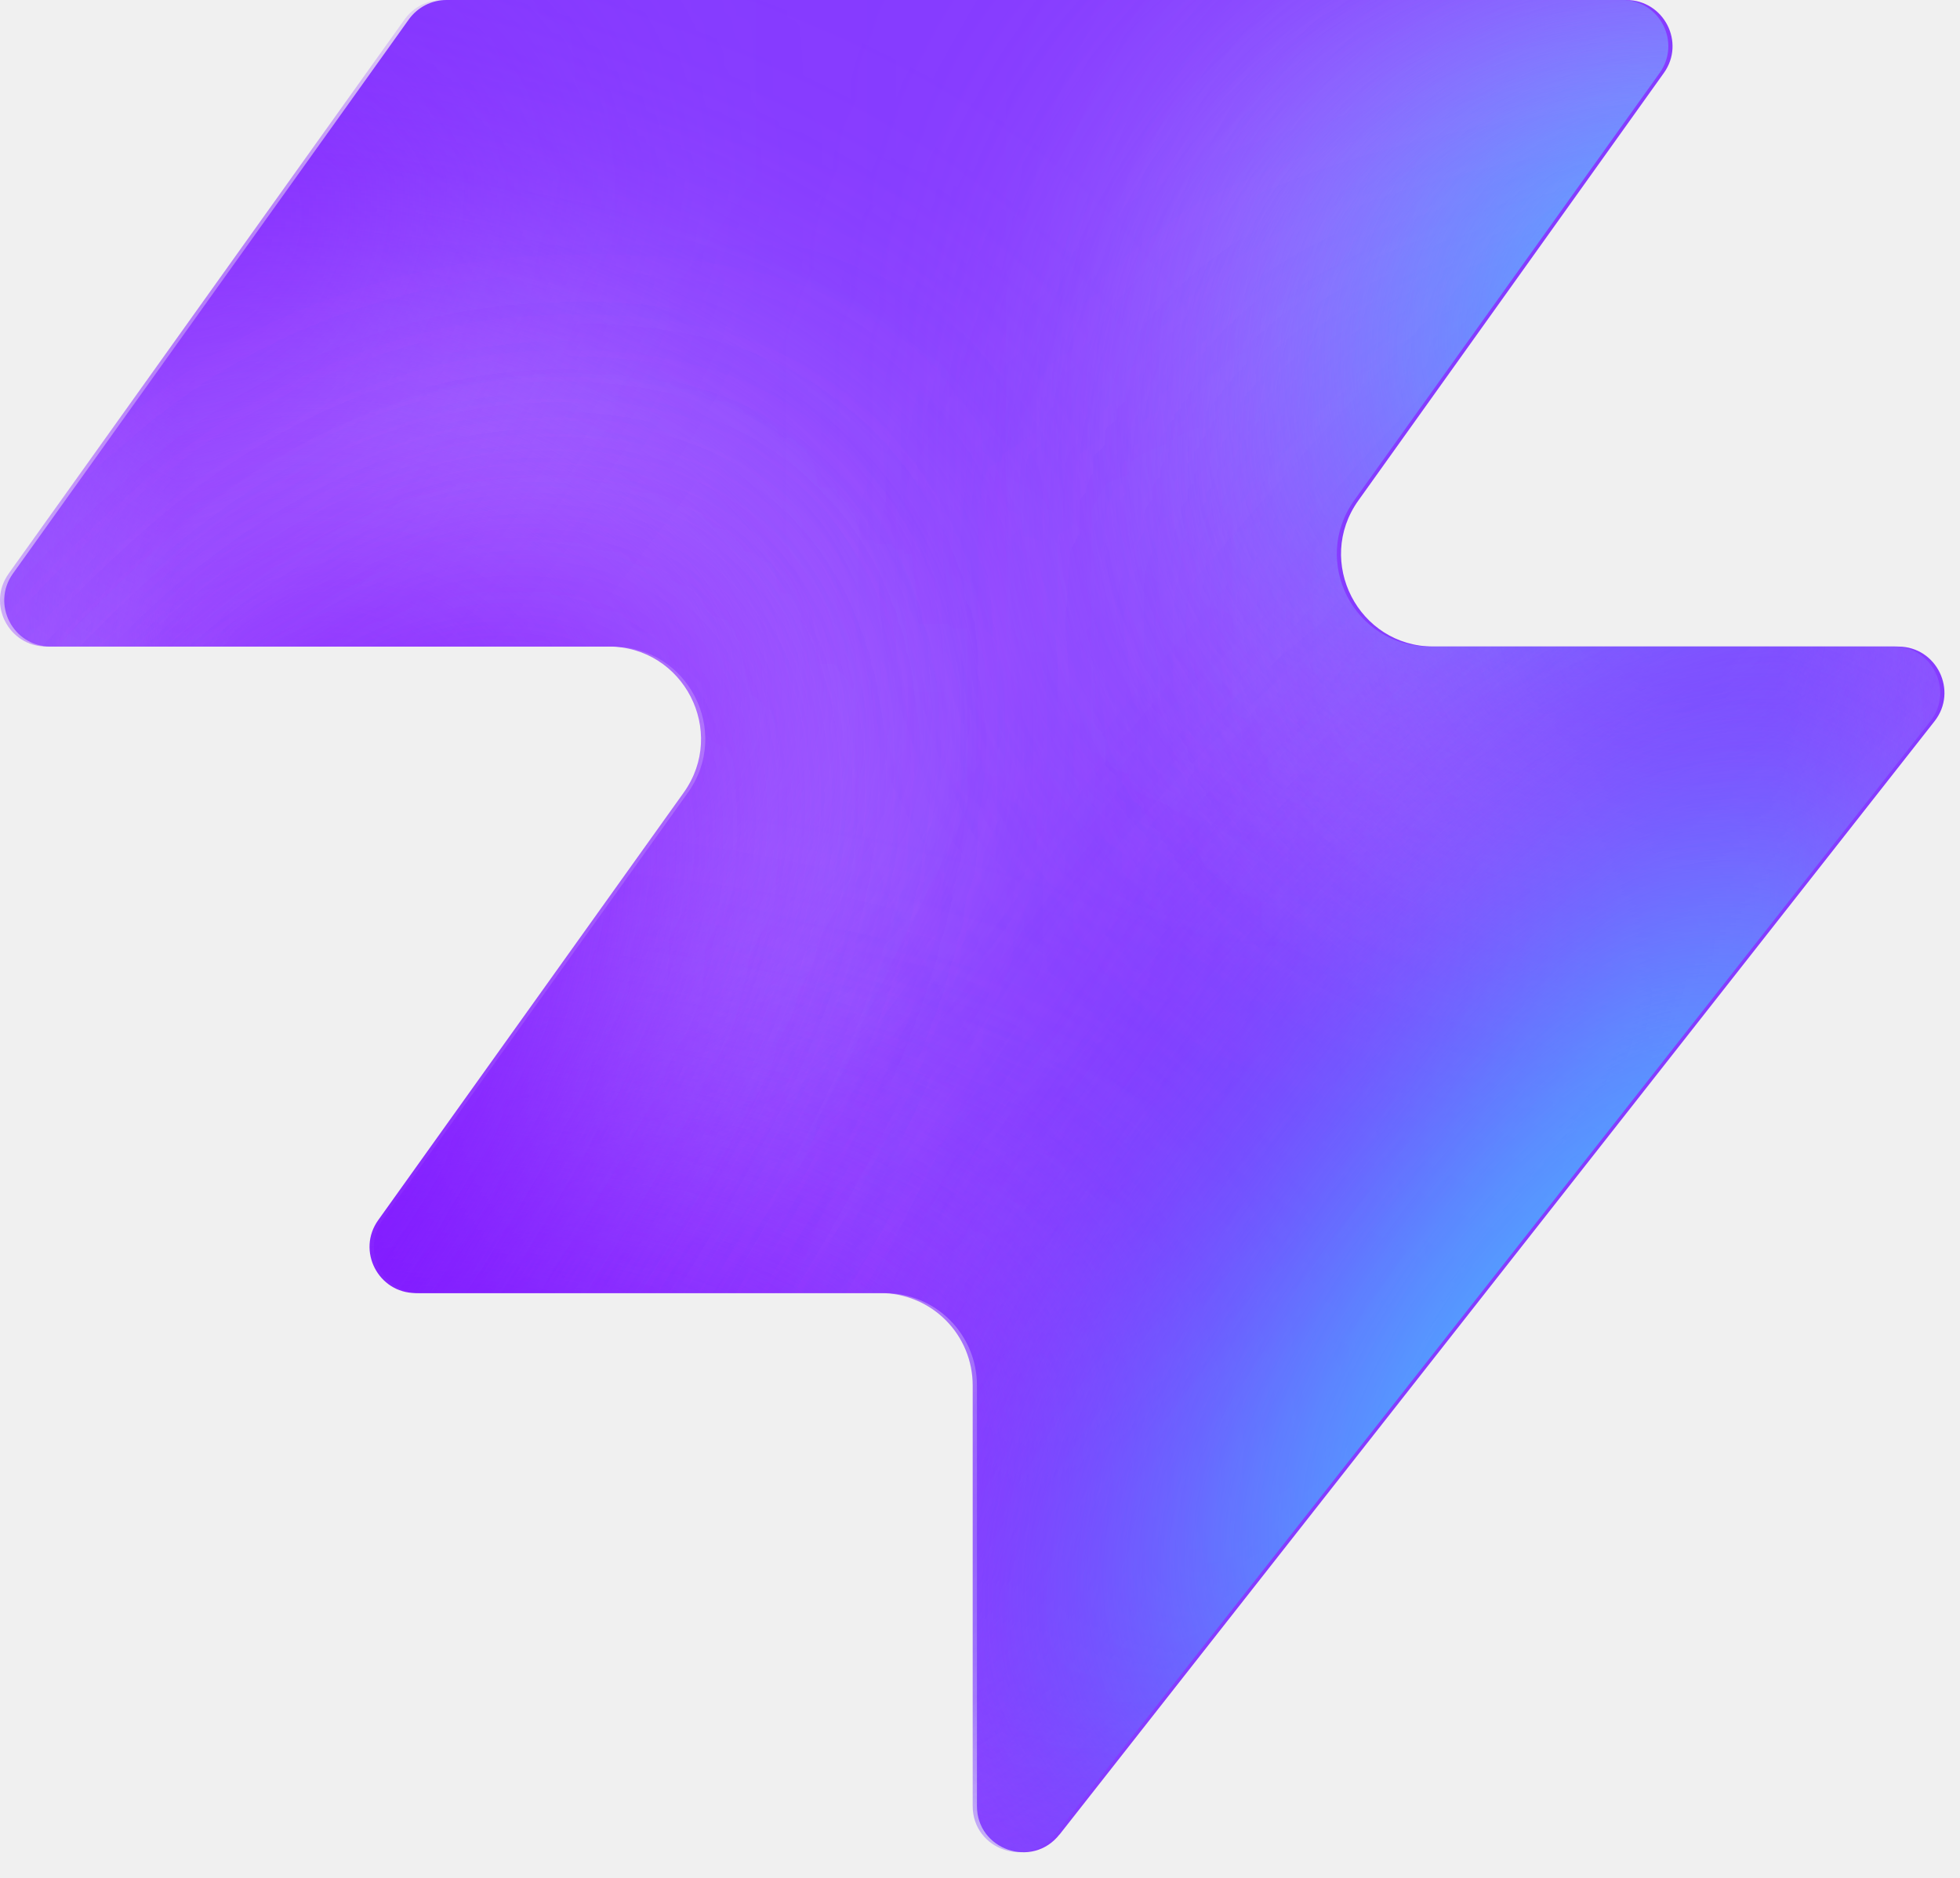
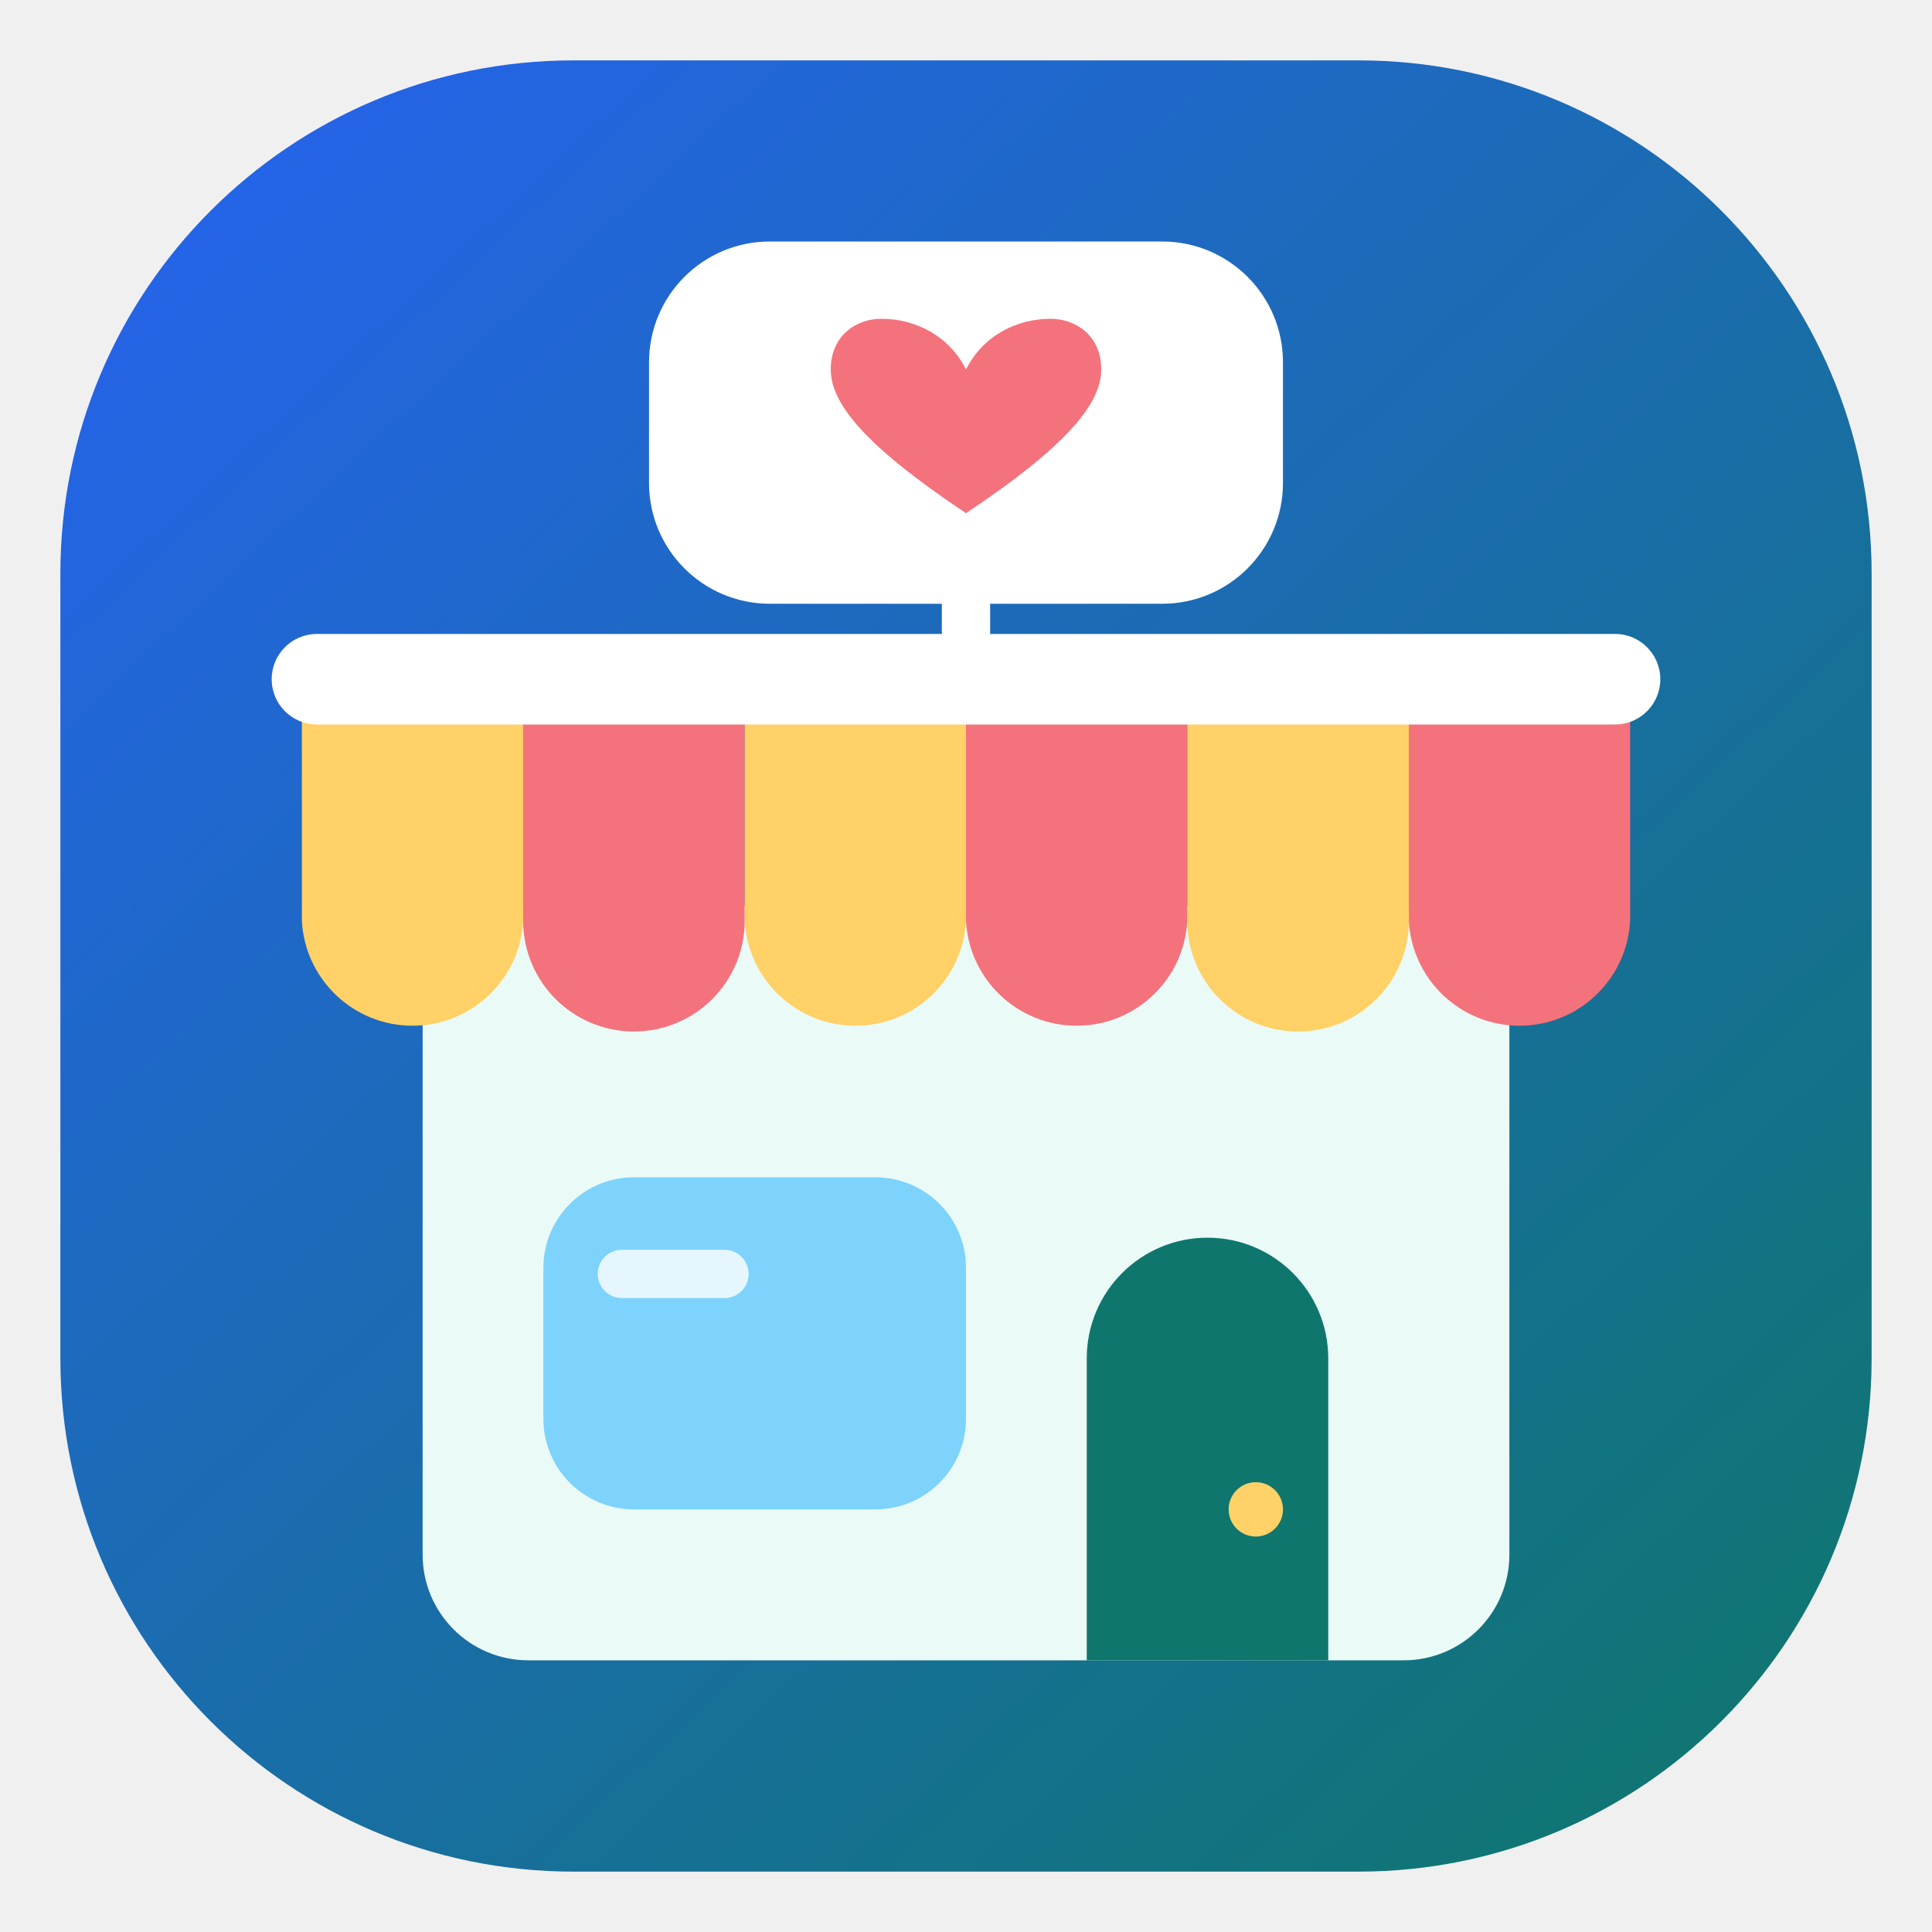
- <svg xmlns="http://www.w3.org/2000/svg" width="48" height="46" fill="none" viewBox="0 0 48 46">
-   <path fill="#863bff" d="M25.946 44.938c-.664.845-2.021.375-2.021-.698V33.937a2.26 2.26 0 0 0-2.262-2.262H10.287c-.92 0-1.456-1.04-.92-1.788l7.48-10.471c1.07-1.497 0-3.578-1.842-3.578H1.237c-.92 0-1.456-1.04-.92-1.788L10.013.474c.214-.297.556-.474.92-.474h28.894c.92 0 1.456 1.04.92 1.788l-7.48 10.471c-1.07 1.498 0 3.579 1.842 3.579h11.377c.943 0 1.473 1.088.89 1.83L25.947 44.94z" style="fill:#863bff;fill:color(display-p3 .525 .23 1);fill-opacity:1" />
-   <mask id="a" width="48" height="46" x="0" y="0" maskUnits="userSpaceOnUse" style="mask-type:alpha">
-     <path fill="#000" d="M25.842 44.938c-.664.844-2.021.375-2.021-.698V33.937a2.26 2.26 0 0 0-2.262-2.262H10.183c-.92 0-1.456-1.04-.92-1.788l7.48-10.471c1.07-1.498 0-3.579-1.842-3.579H1.133c-.92 0-1.456-1.04-.92-1.787L9.91.473c.214-.297.556-.474.92-.474h28.894c.92 0 1.456 1.04.92 1.788l-7.48 10.471c-1.07 1.498 0 3.578 1.842 3.578h11.377c.943 0 1.473 1.088.89 1.832L25.843 44.94z" style="fill:#000;fill-opacity:1" />
-   </mask>
-   <g mask="url(#a)">
-     <g filter="url(#b)">
-       <ellipse cx="5.508" cy="14.704" fill="#ede6ff" rx="5.508" ry="14.704" style="fill:#ede6ff;fill:color(display-p3 .927 .903 1);fill-opacity:1" transform="matrix(.00324 1 1 -.00324 -4.47 31.516)" />
-     </g>
-     <g filter="url(#c)">
-       <ellipse cx="10.399" cy="29.851" fill="#ede6ff" rx="10.399" ry="29.851" style="fill:#ede6ff;fill:color(display-p3 .927 .903 1);fill-opacity:1" transform="matrix(.00324 1 1 -.00324 -39.328 7.883)" />
-     </g>
-     <g filter="url(#d)">
-       <ellipse cx="5.508" cy="30.487" fill="#7e14ff" rx="5.508" ry="30.487" style="fill:#7e14ff;fill:color(display-p3 .492 .077 1);fill-opacity:1" transform="rotate(89.814 -25.913 -14.639)scale(1 -1)" />
-     </g>
-     <g filter="url(#e)">
-       <ellipse cx="5.508" cy="30.599" fill="#7e14ff" rx="5.508" ry="30.599" style="fill:#7e14ff;fill:color(display-p3 .492 .077 1);fill-opacity:1" transform="rotate(89.814 -32.644 -3.334)scale(1 -1)" />
-     </g>
-     <g filter="url(#f)">
-       <ellipse cx="5.508" cy="30.599" fill="#7e14ff" rx="5.508" ry="30.599" style="fill:#7e14ff;fill:color(display-p3 .492 .077 1);fill-opacity:1" transform="matrix(.00324 1 1 -.00324 -34.34 30.47)" />
-     </g>
-     <g filter="url(#g)">
-       <ellipse cx="14.072" cy="22.078" fill="#ede6ff" rx="14.072" ry="22.078" style="fill:#ede6ff;fill:color(display-p3 .927 .903 1);fill-opacity:1" transform="rotate(93.35 24.506 48.493)scale(-1 1)" />
-     </g>
-     <g filter="url(#h)">
-       <ellipse cx="3.47" cy="21.501" fill="#7e14ff" rx="3.47" ry="21.501" style="fill:#7e14ff;fill:color(display-p3 .492 .077 1);fill-opacity:1" transform="rotate(89.009 28.708 47.59)scale(-1 1)" />
-     </g>
-     <g filter="url(#i)">
-       <ellipse cx="3.47" cy="21.501" fill="#7e14ff" rx="3.47" ry="21.501" style="fill:#7e14ff;fill:color(display-p3 .492 .077 1);fill-opacity:1" transform="rotate(89.009 28.708 47.59)scale(-1 1)" />
-     </g>
-     <g filter="url(#j)">
-       <ellipse cx=".387" cy="8.972" fill="#7e14ff" rx="4.407" ry="29.108" style="fill:#7e14ff;fill:color(display-p3 .492 .077 1);fill-opacity:1" transform="rotate(39.51 .387 8.972)" />
-     </g>
-     <g filter="url(#k)">
-       <ellipse cx="47.523" cy="-6.092" fill="#7e14ff" rx="4.407" ry="29.108" style="fill:#7e14ff;fill:color(display-p3 .492 .077 1);fill-opacity:1" transform="rotate(37.892 47.523 -6.092)" />
-     </g>
-     <g filter="url(#l)">
-       <ellipse cx="41.412" cy="6.333" fill="#47bfff" rx="5.971" ry="9.665" style="fill:#47bfff;fill:color(display-p3 .28 .748 1);fill-opacity:1" transform="rotate(37.892 41.412 6.333)" />
-     </g>
-     <g filter="url(#m)">
-       <ellipse cx="-1.879" cy="38.332" fill="#7e14ff" rx="4.407" ry="29.108" style="fill:#7e14ff;fill:color(display-p3 .492 .077 1);fill-opacity:1" transform="rotate(37.892 -1.88 38.332)" />
-     </g>
-     <g filter="url(#n)">
-       <ellipse cx="-1.879" cy="38.332" fill="#7e14ff" rx="4.407" ry="29.108" style="fill:#7e14ff;fill:color(display-p3 .492 .077 1);fill-opacity:1" transform="rotate(37.892 -1.88 38.332)" />
-     </g>
-     <g filter="url(#o)">
-       <ellipse cx="35.651" cy="29.907" fill="#7e14ff" rx="4.407" ry="29.108" style="fill:#7e14ff;fill:color(display-p3 .492 .077 1);fill-opacity:1" transform="rotate(37.892 35.651 29.907)" />
-     </g>
-     <g filter="url(#p)">
-       <ellipse cx="38.418" cy="32.4" fill="#47bfff" rx="5.971" ry="15.297" style="fill:#47bfff;fill:color(display-p3 .28 .748 1);fill-opacity:1" transform="rotate(37.892 38.418 32.4)" />
-     </g>
-   </g>
+ <svg xmlns="http://www.w3.org/2000/svg" viewBox="0 0 64 64" width="64" height="64">
  <defs>
-     <filter id="b" width="60.045" height="41.654" x="-19.77" y="16.149" color-interpolation-filters="sRGB" filterUnits="userSpaceOnUse">
-       <feFlood flood-opacity="0" result="BackgroundImageFix" />
-       <feBlend in="SourceGraphic" in2="BackgroundImageFix" result="shape" />
-       <feGaussianBlur result="effect1_foregroundBlur_2002_17158" stdDeviation="7.659" />
-     </filter>
-     <filter id="c" width="90.34" height="51.437" x="-54.613" y="-7.533" color-interpolation-filters="sRGB" filterUnits="userSpaceOnUse">
-       <feFlood flood-opacity="0" result="BackgroundImageFix" />
-       <feBlend in="SourceGraphic" in2="BackgroundImageFix" result="shape" />
-       <feGaussianBlur result="effect1_foregroundBlur_2002_17158" stdDeviation="7.659" />
-     </filter>
-     <filter id="d" width="79.355" height="29.4" x="-49.64" y="2.03" color-interpolation-filters="sRGB" filterUnits="userSpaceOnUse">
-       <feFlood flood-opacity="0" result="BackgroundImageFix" />
-       <feBlend in="SourceGraphic" in2="BackgroundImageFix" result="shape" />
-       <feGaussianBlur result="effect1_foregroundBlur_2002_17158" stdDeviation="4.596" />
-     </filter>
-     <filter id="e" width="79.579" height="29.4" x="-45.045" y="20.029" color-interpolation-filters="sRGB" filterUnits="userSpaceOnUse">
-       <feFlood flood-opacity="0" result="BackgroundImageFix" />
-       <feBlend in="SourceGraphic" in2="BackgroundImageFix" result="shape" />
-       <feGaussianBlur result="effect1_foregroundBlur_2002_17158" stdDeviation="4.596" />
-     </filter>
-     <filter id="f" width="79.579" height="29.4" x="-43.513" y="21.178" color-interpolation-filters="sRGB" filterUnits="userSpaceOnUse">
-       <feFlood flood-opacity="0" result="BackgroundImageFix" />
-       <feBlend in="SourceGraphic" in2="BackgroundImageFix" result="shape" />
-       <feGaussianBlur result="effect1_foregroundBlur_2002_17158" stdDeviation="4.596" />
-     </filter>
-     <filter id="g" width="74.749" height="58.852" x="15.756" y="-17.901" color-interpolation-filters="sRGB" filterUnits="userSpaceOnUse">
-       <feFlood flood-opacity="0" result="BackgroundImageFix" />
-       <feBlend in="SourceGraphic" in2="BackgroundImageFix" result="shape" />
-       <feGaussianBlur result="effect1_foregroundBlur_2002_17158" stdDeviation="7.659" />
-     </filter>
-     <filter id="h" width="61.377" height="25.362" x="23.548" y="2.284" color-interpolation-filters="sRGB" filterUnits="userSpaceOnUse">
-       <feFlood flood-opacity="0" result="BackgroundImageFix" />
-       <feBlend in="SourceGraphic" in2="BackgroundImageFix" result="shape" />
-       <feGaussianBlur result="effect1_foregroundBlur_2002_17158" stdDeviation="4.596" />
-     </filter>
-     <filter id="i" width="61.377" height="25.362" x="23.548" y="2.284" color-interpolation-filters="sRGB" filterUnits="userSpaceOnUse">
-       <feFlood flood-opacity="0" result="BackgroundImageFix" />
-       <feBlend in="SourceGraphic" in2="BackgroundImageFix" result="shape" />
-       <feGaussianBlur result="effect1_foregroundBlur_2002_17158" stdDeviation="4.596" />
-     </filter>
-     <filter id="j" width="56.045" height="63.649" x="-27.636" y="-22.853" color-interpolation-filters="sRGB" filterUnits="userSpaceOnUse">
-       <feFlood flood-opacity="0" result="BackgroundImageFix" />
-       <feBlend in="SourceGraphic" in2="BackgroundImageFix" result="shape" />
-       <feGaussianBlur result="effect1_foregroundBlur_2002_17158" stdDeviation="4.596" />
-     </filter>
-     <filter id="k" width="54.814" height="64.646" x="20.116" y="-38.415" color-interpolation-filters="sRGB" filterUnits="userSpaceOnUse">
-       <feFlood flood-opacity="0" result="BackgroundImageFix" />
-       <feBlend in="SourceGraphic" in2="BackgroundImageFix" result="shape" />
-       <feGaussianBlur result="effect1_foregroundBlur_2002_17158" stdDeviation="4.596" />
-     </filter>
-     <filter id="l" width="33.541" height="35.313" x="24.641" y="-11.323" color-interpolation-filters="sRGB" filterUnits="userSpaceOnUse">
-       <feFlood flood-opacity="0" result="BackgroundImageFix" />
-       <feBlend in="SourceGraphic" in2="BackgroundImageFix" result="shape" />
-       <feGaussianBlur result="effect1_foregroundBlur_2002_17158" stdDeviation="4.596" />
-     </filter>
-     <filter id="m" width="54.814" height="64.646" x="-29.286" y="6.009" color-interpolation-filters="sRGB" filterUnits="userSpaceOnUse">
-       <feFlood flood-opacity="0" result="BackgroundImageFix" />
-       <feBlend in="SourceGraphic" in2="BackgroundImageFix" result="shape" />
-       <feGaussianBlur result="effect1_foregroundBlur_2002_17158" stdDeviation="4.596" />
-     </filter>
-     <filter id="n" width="54.814" height="64.646" x="-29.286" y="6.009" color-interpolation-filters="sRGB" filterUnits="userSpaceOnUse">
-       <feFlood flood-opacity="0" result="BackgroundImageFix" />
-       <feBlend in="SourceGraphic" in2="BackgroundImageFix" result="shape" />
-       <feGaussianBlur result="effect1_foregroundBlur_2002_17158" stdDeviation="4.596" />
-     </filter>
-     <filter id="o" width="54.814" height="64.646" x="8.244" y="-2.416" color-interpolation-filters="sRGB" filterUnits="userSpaceOnUse">
-       <feFlood flood-opacity="0" result="BackgroundImageFix" />
-       <feBlend in="SourceGraphic" in2="BackgroundImageFix" result="shape" />
-       <feGaussianBlur result="effect1_foregroundBlur_2002_17158" stdDeviation="4.596" />
-     </filter>
-     <filter id="p" width="39.409" height="43.623" x="18.713" y="10.588" color-interpolation-filters="sRGB" filterUnits="userSpaceOnUse">
-       <feFlood flood-opacity="0" result="BackgroundImageFix" />
-       <feBlend in="SourceGraphic" in2="BackgroundImageFix" result="shape" />
-       <feGaussianBlur result="effect1_foregroundBlur_2002_17158" stdDeviation="4.596" />
-     </filter>
+     <linearGradient id="g" x1="6" y1="4" x2="58" y2="60" gradientUnits="userSpaceOnUse">
+       <stop offset="0" stop-color="#2563eb" />
+       <stop offset="1" stop-color="#0f766e" />
+     </linearGradient>
  </defs>
+   <rect x="2" y="2" width="60" height="60" rx="17" fill="url(#g)" />
+   <rect x="21.5" y="8" width="21" height="12" rx="4" fill="#fff" />
+   <path transform="translate(32 14.2) scale(.56)" d="M0 5C-6 1-8-1.5-8-3.5C-8-5.5-6.5-6.5-5-6.5C-3-6.5-1-5.5 0-3.5C1-5.5 3-6.5 5-6.5C6.5-6.5 8-5.5 8-3.5C8-1.5 6 1 0 5Z" fill="#f4727c" />
+   <rect x="31.2" y="19.5" width="1.6" height="4" fill="#fff" />
+   <rect x="14" y="30" width="36" height="25" rx="3.5" fill="#eafaf7" />
+   <path d="M10.00 23H17.33V30.5A3.67 3.67 0 0 1 10.00 30.5Z" fill="#ffd166" />
+   <path d="M17.33 23H24.67V30.5A3.67 3.67 0 0 1 17.33 30.5Z" fill="#f4727c" />
+   <path d="M24.67 23H32.00V30.5A3.67 3.67 0 0 1 24.67 30.5Z" fill="#ffd166" />
+   <path d="M32.00 23H39.33V30.5A3.67 3.67 0 0 1 32.00 30.5Z" fill="#f4727c" />
+   <path d="M39.33 23H46.67V30.5A3.67 3.67 0 0 1 39.33 30.5Z" fill="#ffd166" />
+   <path d="M46.67 23H54.00V30.5A3.67 3.67 0 0 1 46.67 30.5Z" fill="#f4727c" />
+   <rect x="9" y="21" width="46" height="3" rx="1.5" fill="#fff" />
+   <rect x="18" y="39" width="14" height="11" rx="3" fill="#7dd3fc" />
+   <path d="M20.6 42.2H24" stroke="#fff" stroke-width="1.6" stroke-linecap="round" opacity=".8" />
+   <path d="M36 55V45a4 4 0 0 1 8 0V55Z" fill="#0f766e" />
+   <circle cx="41.6" cy="50" r=".9" fill="#ffd166" />
</svg>
